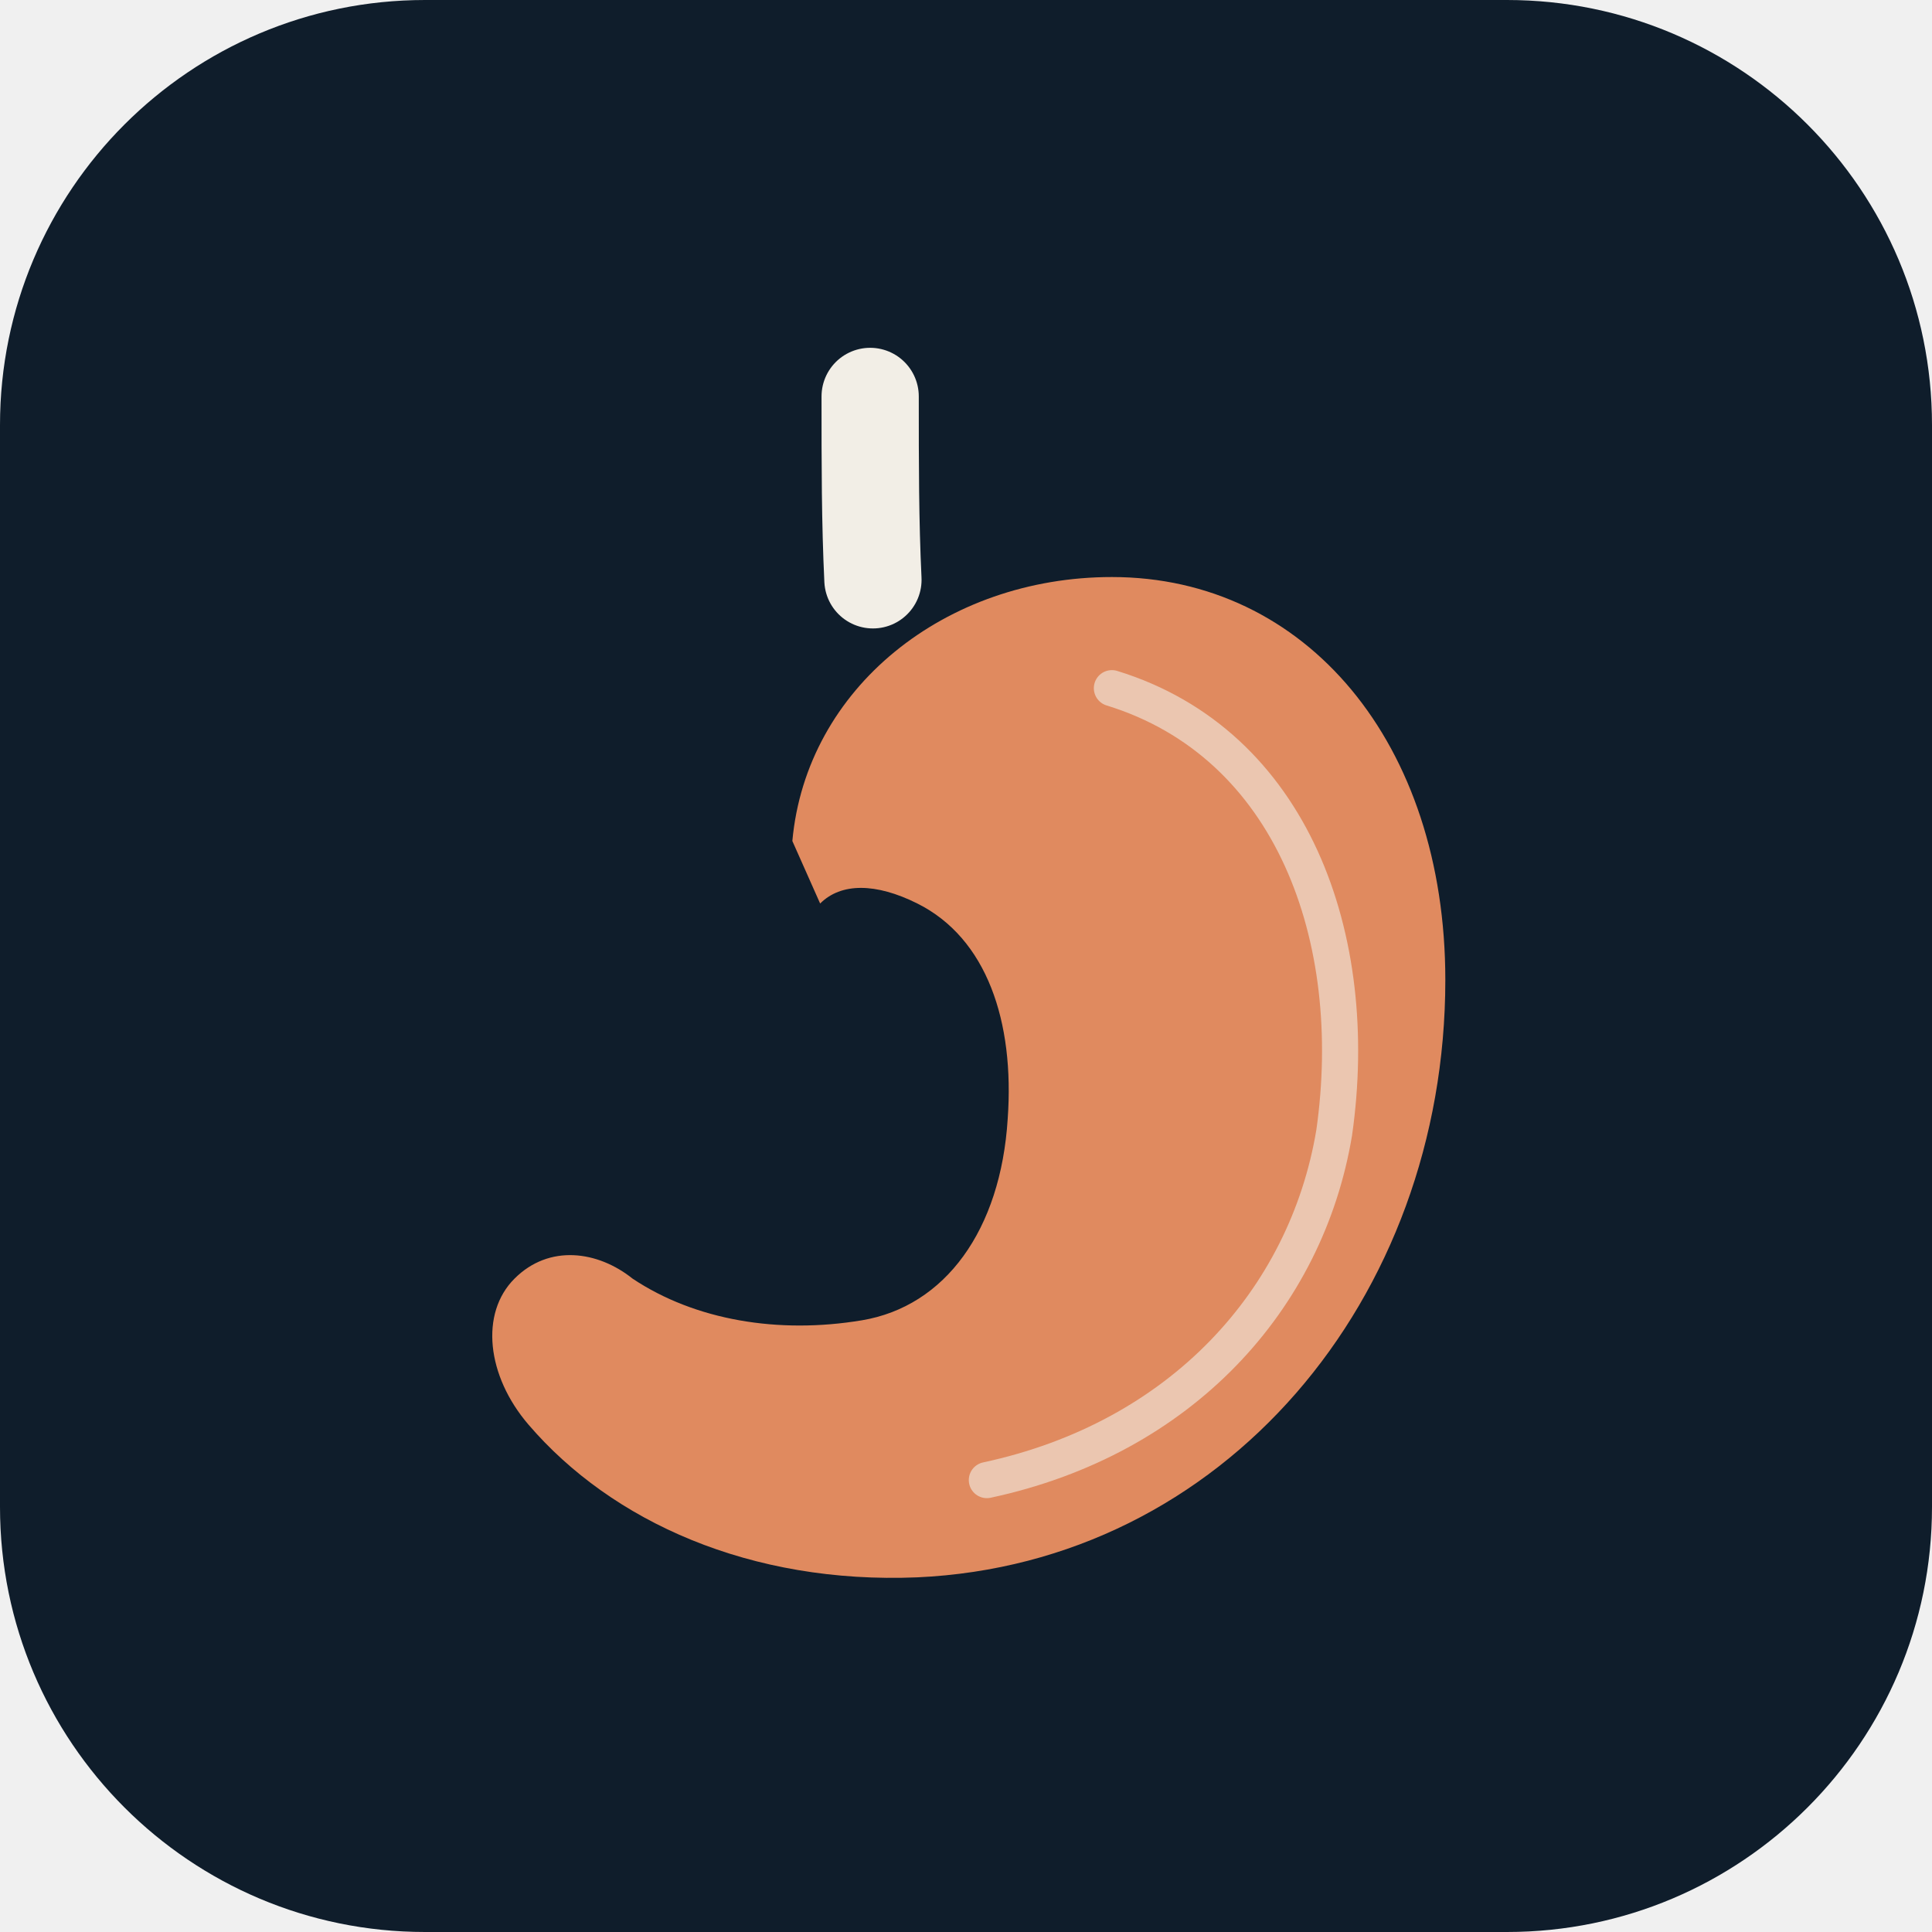
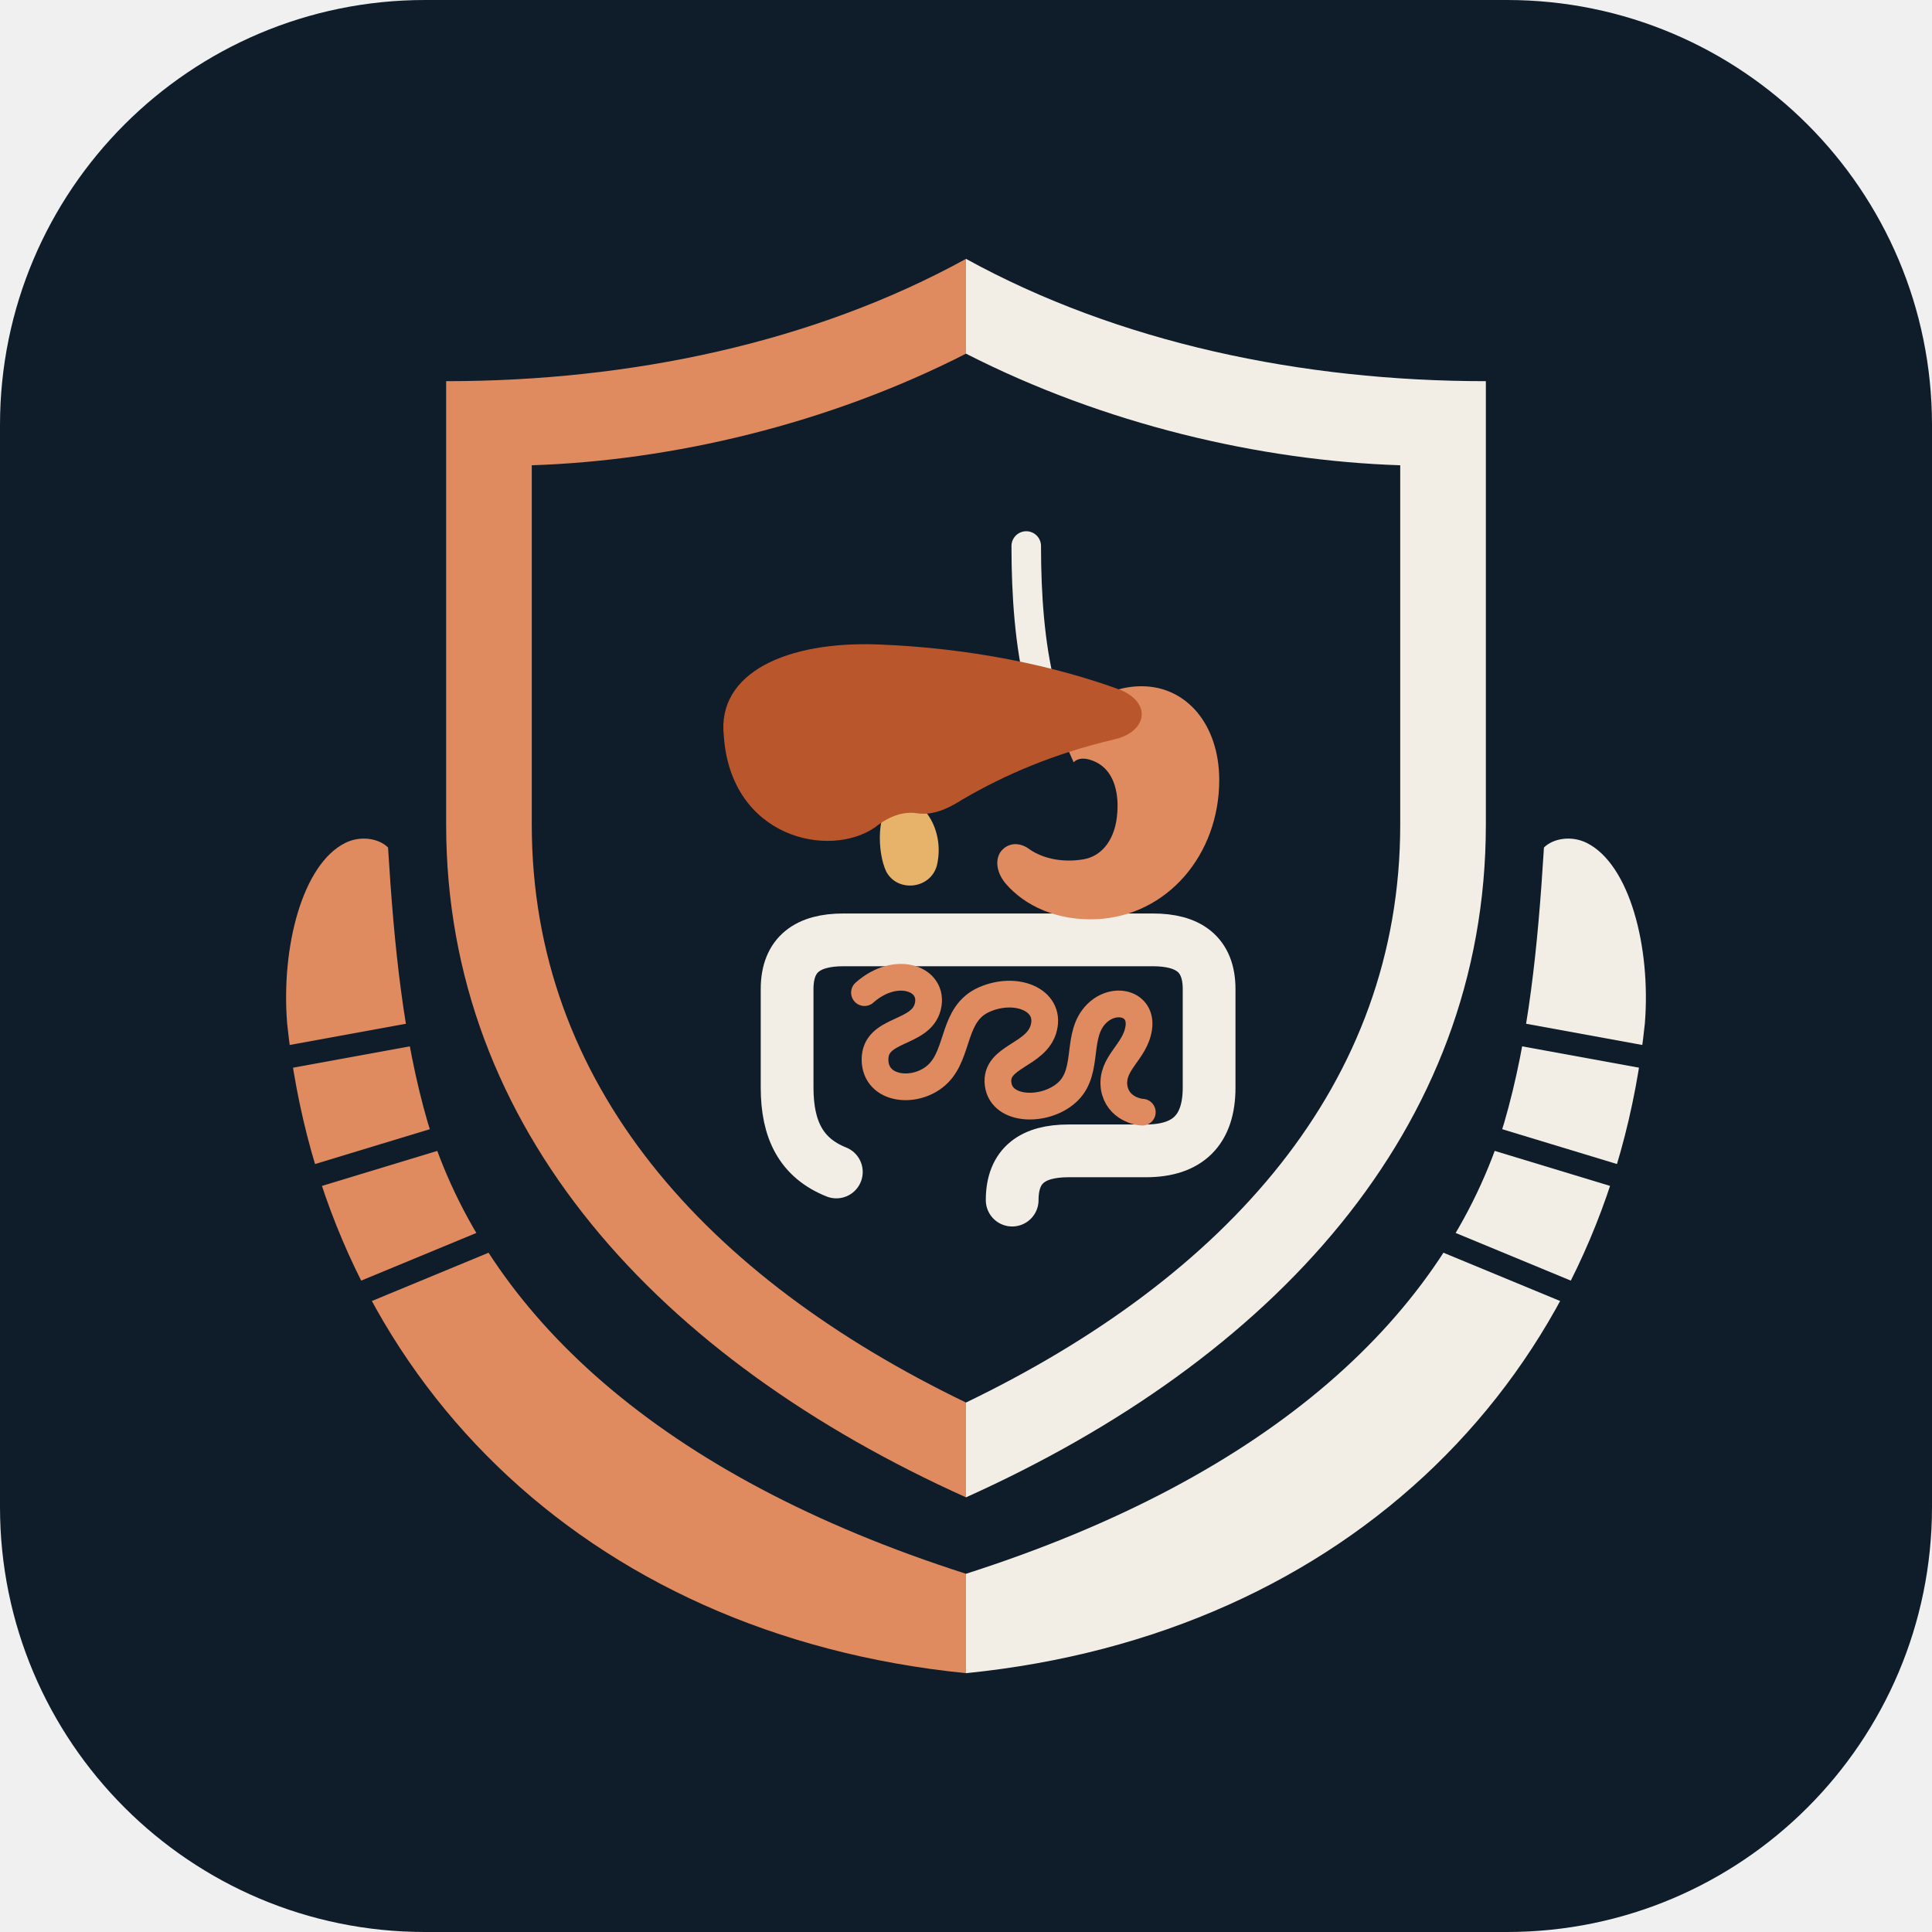
<svg xmlns="http://www.w3.org/2000/svg" viewBox="0 0 100 100" role="img">
  <rect width="100" height="100" rx="22" fill="#0f1d2b" />
-   <g transform="translate(10.81 19.80) scale(0.7191)">
-     <path d="M42 33 C43 22 53 14 65 14 C79 14 89 26 89 43 C89 66 73 85 51 86 C39 86.5 29 82 23 75 C20 71.5 19.5 67 22 64.5 C24.5 62 28 62.5 30.5 64.5 C35 67.5 41 68.5 47 67.5 C53 66.5 57 61 57.5 53 C58 46 56 40 51 37.5 C48 36 45.5 36 44 37.5 Z" fill="#e08a5f" />
-     <path d="M47.6 1 C47.6 6 47.6 10 47.8 14.2" fill="none" stroke="#f2eee6" stroke-width="7" stroke-linecap="round" />
-     <path d="M65 22 C78 26 83 40 81 54 C79 66 70 76 56 79" fill="none" stroke="#f2eee6" stroke-width="2.6" stroke-linecap="round" opacity="0.6" />
+   <g transform="translate(10.43 8.65) scale(0.7914)">
+     <defs>
+       <clipPath id="soc13l">
+         <rect width="50" height="100" />
+       </clipPath>
+       <clipPath id="soc13r">
+         <rect x="50" width="50" height="100" />
+       </clipPath>
+       <mask id="soc13m" maskUnits="userSpaceOnUse" x="0" y="0" width="100" height="100">
+         <rect width="100" height="100" fill="#fff" />
+         <path d="M4 58.5 L14.4 56.6" stroke="#000" stroke-width="1.5" />
+         <path d="M5.4 66.6 L16.6 63.2" stroke="#000" stroke-width="1.5" />
+         <path d="M8.6 74.4 L20.2 69.6" stroke="#000" stroke-width="1.5" />
+         <path d="M 96 58.5 L 85.6 56.6" stroke="#000" stroke-width="1.5" />
+         <path d="M 94.6 66.6 L 83.4 63.2" stroke="#000" stroke-width="1.5" />
+         <path d="M 91.4 74.4 L 79.8 69.6" stroke="#000" stroke-width="1.5" />
+       </mask>
+     </defs>
+     <path d="M50 6 C60 11.5 72 14 84 14 L84 43 C84 63 70 78 50 87 C30 78 16 63 16 43 L16 14 C28 14 40 11.5 50 6 Z M50 12.2 C59 16.8 69.2 19.2 78.4 19.5 L78.4 43 C78.4 60 67 72.6 50 80.8 C33 72.6 21.6 60 21.6 43 L21.6 19.5 C30.8 19.2 41 16.8 50 12.2 Z" fill-rule="evenodd" fill="#e08a5f" clip-path="url(#soc13l)" />
+     <path d="M50 6 C60 11.5 72 14 84 14 L84 43 C84 63 70 78 50 87 C30 78 16 63 16 43 L16 14 C28 14 40 11.5 50 6 Z M50 12.2 C59 16.8 69.2 19.2 78.4 19.5 L78.4 43 C78.4 60 67 72.6 50 80.8 C33 72.6 21.6 60 21.6 43 L21.6 19.5 C30.8 19.2 41 16.8 50 12.2 Z" fill-rule="evenodd" fill="#f2eee6" clip-path="url(#soc13r)" />
+     <g transform="translate(29.1 23.4) scale(.46)">
+       <path d="M27 92 C22 90 20 86 20 80 L20 66 C20 61 23 59 28 59 L72 59 C77 59 80 61 80 66 L80 80 C80 86 77 89 71 89 L60 89 C55 89 52 91 52 96" fill="none" stroke="#f2eee6" stroke-width="7.5" stroke-linecap="round" stroke-linejoin="round" />
+       <path d="M31 66.5 C35.5 62.5 41 64.5 40 68.5 C39 72.5 32.5 71.5 32.5 76 C32.5 80.5 38.5 81 41.5 78 C44.5 75 43.5 69.5 48 67.5 C52.5 65.5 57.5 67.5 56.5 71.5 C55.5 75.5 49.5 75.5 50 79.5 C50.5 83.5 57 83.5 60 80.5 C63 77.5 61 72.5 64 69.5 C66.5 67 70.5 68 70 71.5 C69.5 75 66 76.5 66.5 80 C67 83 70 83.5 70.5 83.5" fill="none" stroke="#e08a5f" stroke-width="3.8" stroke-linecap="round" stroke-linejoin="round" />
+       <path d="M54 3 C54 10 54.5 17 56 23" fill="none" stroke="#f2eee6" stroke-width="4.2" stroke-linecap="round" />
+       <path d="M42 33 C43 22 53 14 65 14 C79 14 89 26 89 43 C89 66 73 85 51 86 C39 86.5 29 82 23 75 C20 71.5 19.5 67 22 64.5 C24.5 62 28 62.5 30.5 64.5 C35 67.5 41 68.5 47 67.5 C53 66.5 57 61 57.5 53 C58 46 56 40 51 37.5 C48 36 45.5 36 44 37.5 Z" transform="translate(40.5 16.5) scale(0.46)" fill="#e08a5f" />
+       <path d="M35.4 38.5 C39.8 38.8 42.4 43.8 41.3 48.4 C40.4 51.8 35.7 52.3 34.1 49.3 C32.8 46.6 32.6 40.5 35.4 38.5 Z" fill="#e7b26a" />
+       <path d="M11 30 C10 21 20 16.5 33 17 C46 17.5 58 20 67.5 23.5 C72 25.5 71 29.5 66.5 30.5 C58 32.5 51 35.5 45 39 C42.5 40.6 40.5 41.3 38.5 41 C36.5 40.7 34.5 41.4 32.5 43 C26 47.5 12 44.5 11 30 Z" fill="#b9562c" />
+     </g>
+     <g mask="url(#soc13m)">
+       <path d="M12.2 44.5 C12.6 51 13.2 57 14.8 62.5 C18.6 75 30 85.6 50 92 L50 98.5 C25 96 8 79 5.6 56 C5.2 51 6.6 45.6 9.4 44.2 C10.4 43.7 11.6 43.9 12.2 44.5 Z" fill="#e08a5f" />
+       <path d="M 87.8 44.5 C 87.4 51 86.8 57 85.2 62.5 C 81.4 75 70 85.6 50 92 L 50 98.5 C 75 96 92 79 94.4 56 C 94.8 51 93.4 45.6 90.6 44.2 C 89.6 43.7 88.4 43.9 87.8 44.5 Z" fill="#f2eee6" />
+     </g>
  </g>
</svg>
